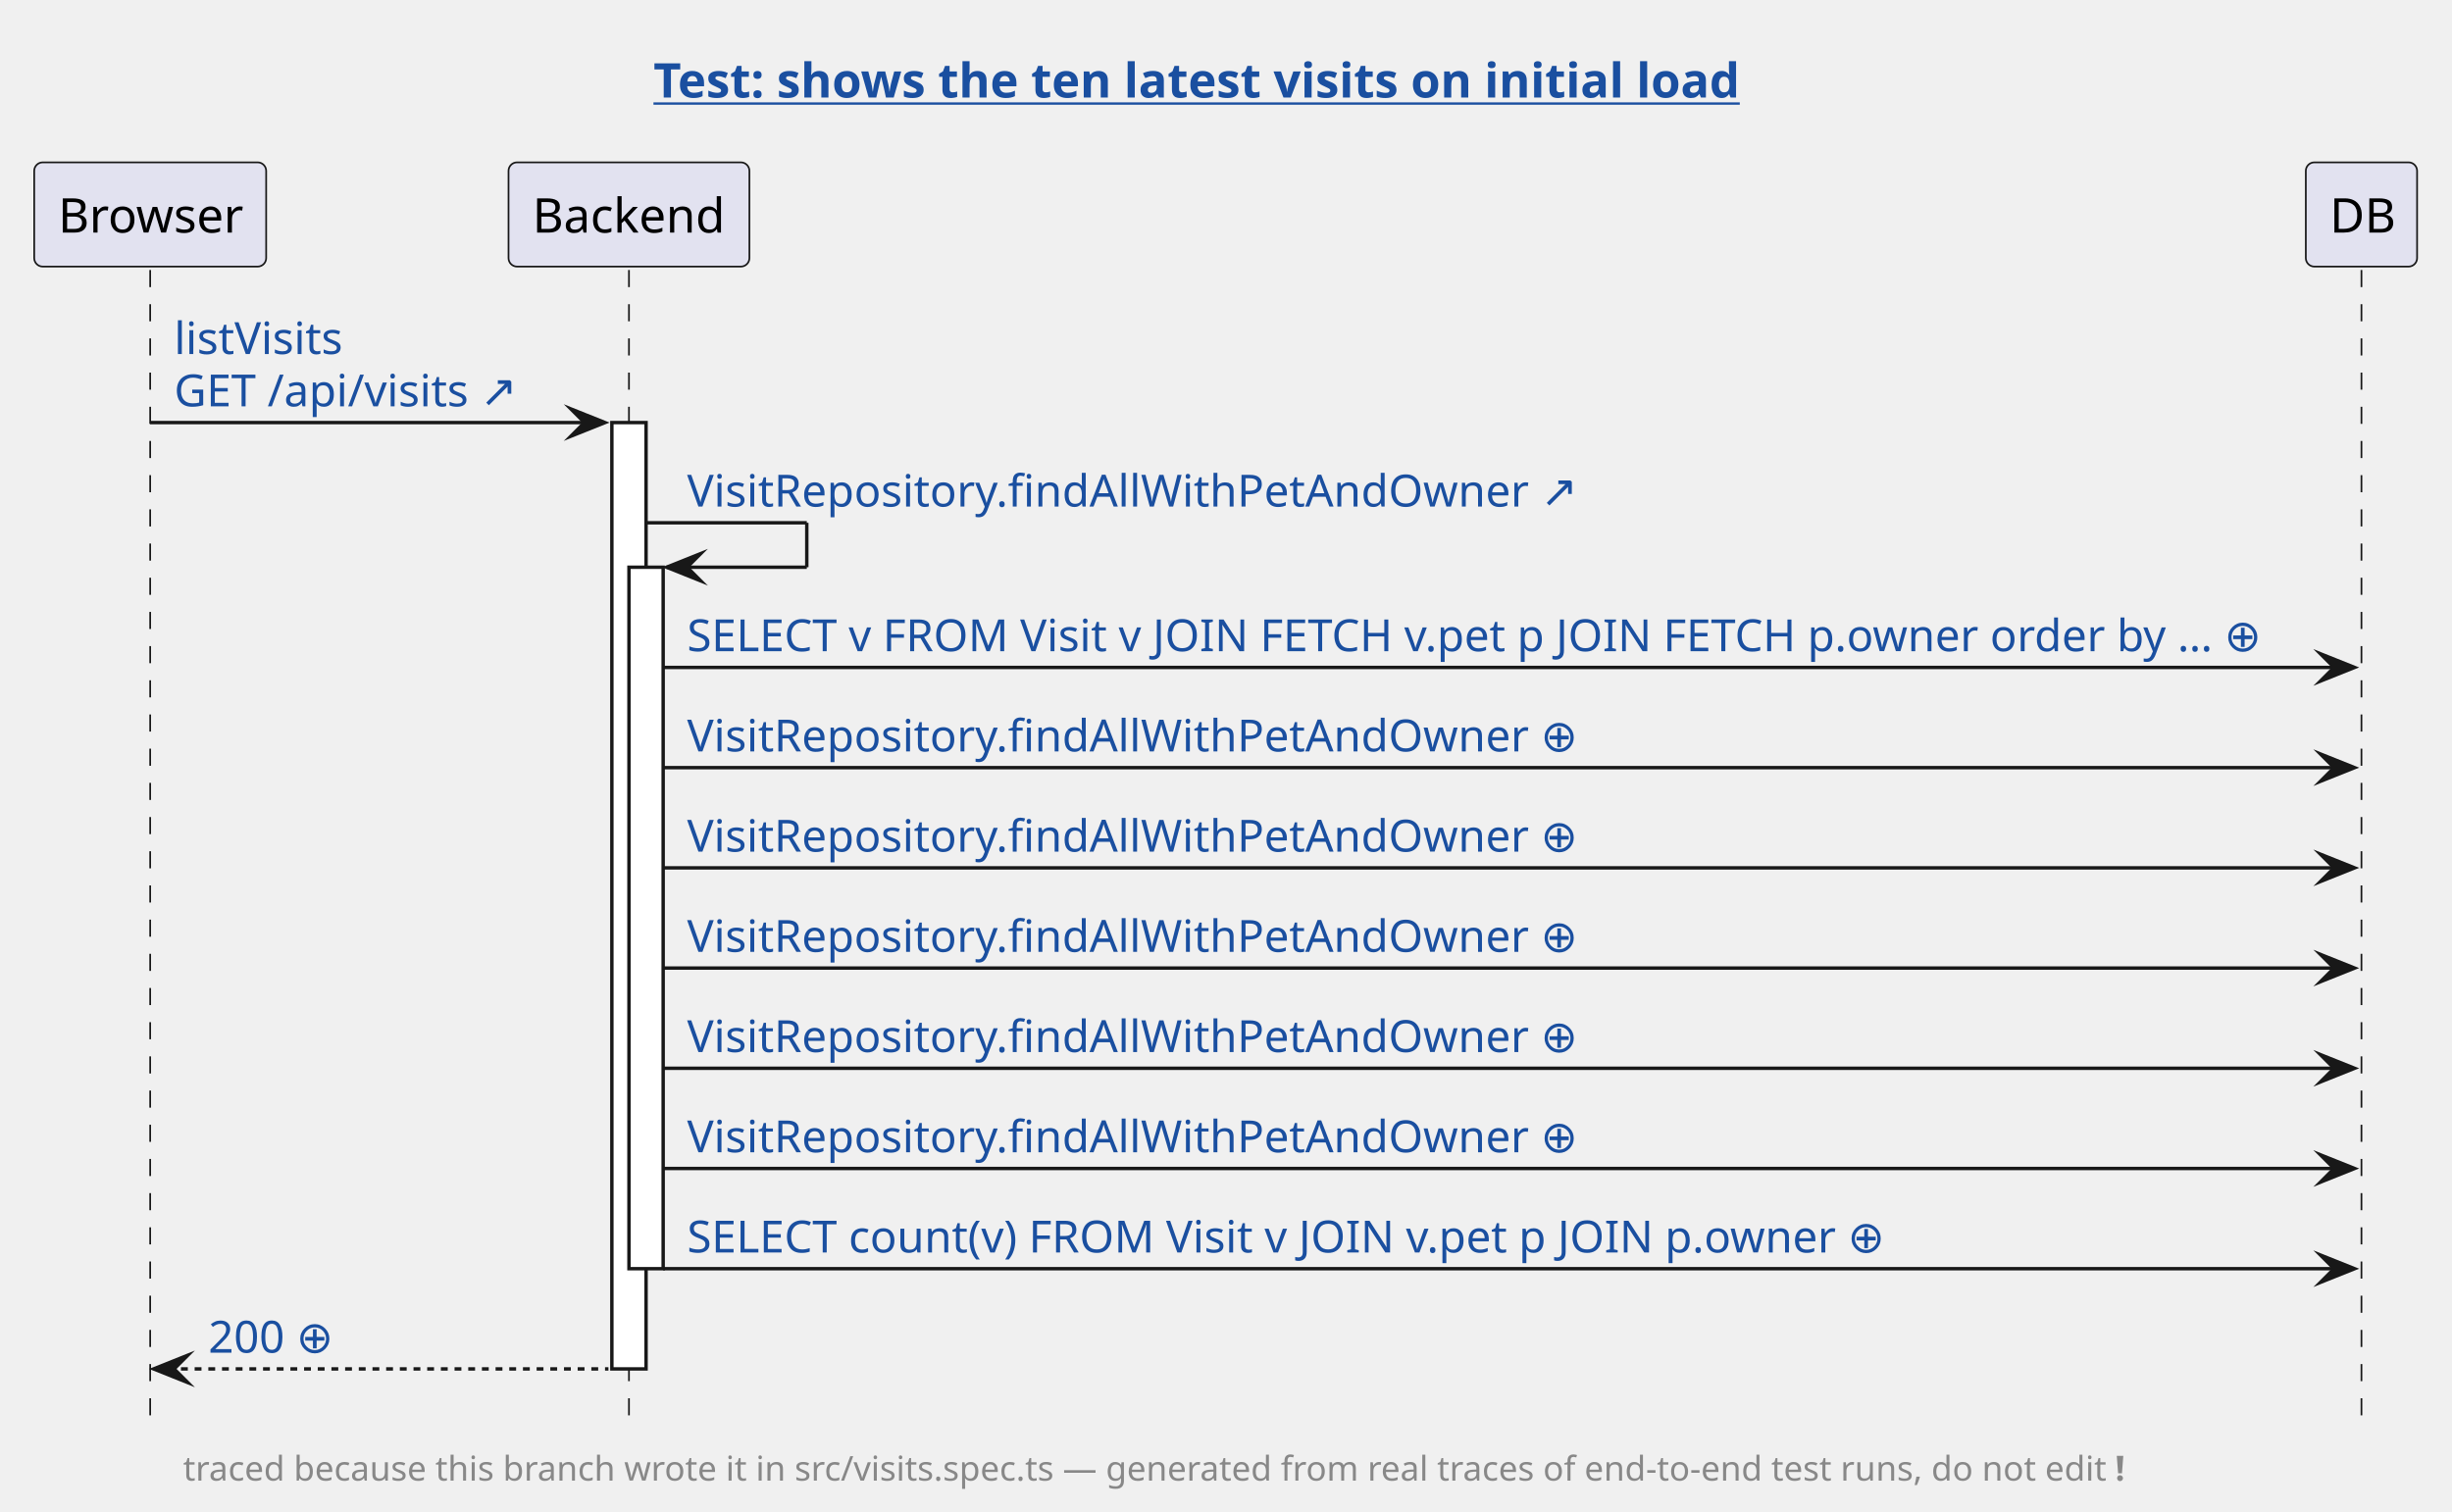
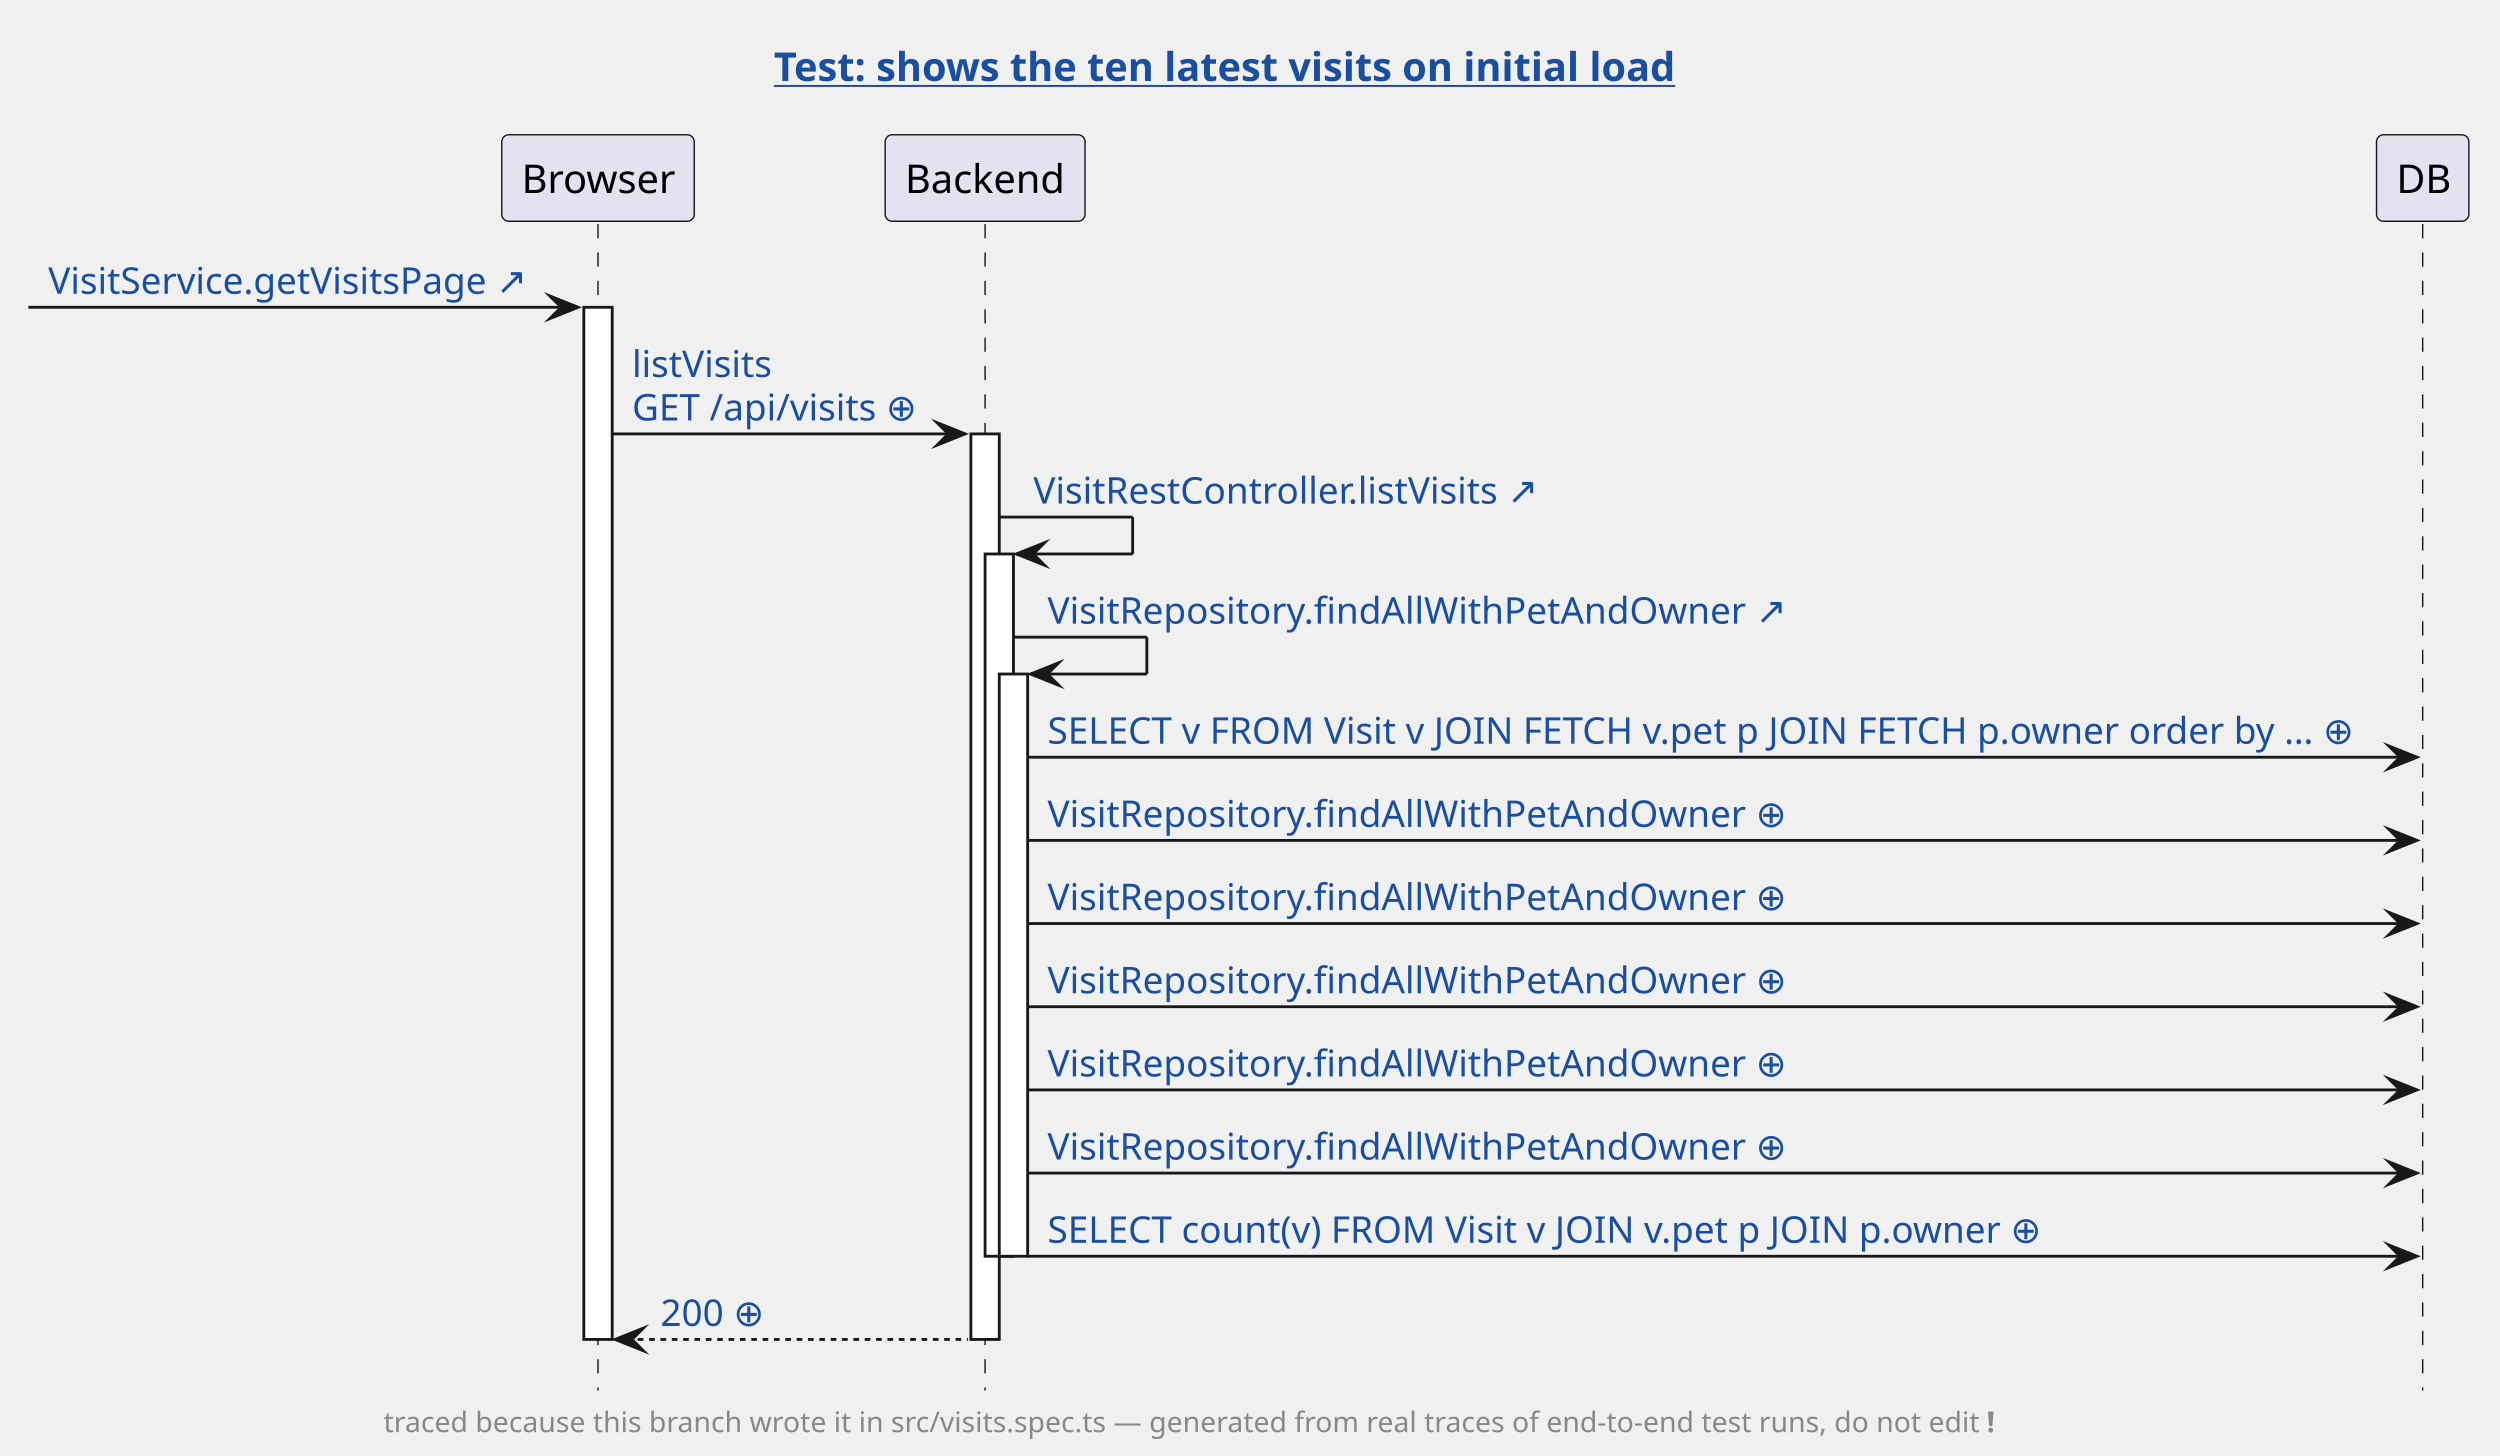
- <svg xmlns="http://www.w3.org/2000/svg" xmlns:xlink="http://www.w3.org/1999/xlink" version="1.1" data-diagram-type="SEQUENCE" style="width:717px;height:442px;background:#FFFFFF;" width="717px" height="442px" viewBox="0 0 717 442" zoomAndPan="magnify" preserveAspectRatio="none" contentStyleType="text/css">
+ <svg xmlns="http://www.w3.org/2000/svg" xmlns:xlink="http://www.w3.org/1999/xlink" version="1.1" data-diagram-type="SEQUENCE" style="width:881px;height:513px;background:#FFFFFF;" width="881px" height="513px" viewBox="0 0 881 513" zoomAndPan="magnify" preserveAspectRatio="none" contentStyleType="text/css">
  <defs />
  <g font-family="sans-serif" lengthAdjust="spacing">
    <g class="title" data-source-line="7">
      <a target="_top" href="src://petclinic-test/src/visits.spec.ts:37" xlink:href="src://petclinic-test/src/visits.spec.ts:37" xlink:type="simple" xlink:actuate="onRequest" xlink:show="new" title="Click to open the test" xlink:title="Click to open the test">
-         <text x="191.083" y="28.535" fill="#1A4FA0" font-size="14" textLength="333.628" font-weight="700" text-decoration="underline">Test: shows the ten latest visits on initial load</text>
+         <text x="272.697" y="28.535" fill="#1A4FA0" font-size="14" textLength="333.628" font-weight="700" text-decoration="underline">Test: shows the ten latest visits on initial load</text>
      </a>
    </g>
    <g class="participant-lifeline" data-qualified-name="Browser" data-entity-uid="part1" id="part1-lifeline" data-source-line="9">
      <g>
-         <rect x="40.417" y="78.977" width="8" height="339.416" fill="#000" fill-opacity="0" />
-         <line x1="43.917" y1="78.977" x2="43.917" y2="418.393" style="stroke:#181818;stroke-width:0.5;stroke-dasharray:5,5;" />
+         <rect x="207.238" y="78.977" width="8" height="411.037" fill="#000" fill-opacity="0" />
+         <line x1="210.738" y1="78.977" x2="210.738" y2="490.014" style="stroke:#181818;stroke-width:0.5;stroke-dasharray:5,5;" />
      </g>
+     </g>
+     <g>
+       <rect x="205.738" y="108.287" width="10" height="363.727" fill="#FFF" style="stroke:#181818;stroke-width:1;" />
    </g>
    <g class="participant-lifeline" data-qualified-name="Backend" data-entity-uid="part2" id="part2-lifeline" data-source-line="10">
      <g>
-         <rect x="180.418" y="78.977" width="8" height="339.416" fill="#000" fill-opacity="0" />
-         <line x1="183.918" y1="78.977" x2="183.918" y2="418.393" style="stroke:#181818;stroke-width:0.5;stroke-dasharray:5,5;" />
+         <rect x="343.646" y="78.977" width="8" height="411.037" fill="#000" fill-opacity="0" />
+         <line x1="347.146" y1="78.977" x2="347.146" y2="490.014" style="stroke:#181818;stroke-width:0.5;stroke-dasharray:5,5;" />
      </g>
    </g>
    <g>
-       <rect x="178.918" y="123.598" width="10" height="276.795" fill="#FFF" style="stroke:#181818;stroke-width:1;" />
+       <rect x="342.146" y="152.908" width="10" height="319.105" fill="#FFF" style="stroke:#181818;stroke-width:1;" />
    </g>
    <g>
-       <rect x="183.918" y="165.908" width="10" height="205.174" fill="#FFF" style="stroke:#181818;stroke-width:1;" />
+       <rect x="347.146" y="195.219" width="10" height="247.484" fill="#FFF" style="stroke:#181818;stroke-width:1;" />
+     </g>
+     <g>
+       <rect x="352.146" y="237.529" width="10" height="205.174" fill="#FFF" style="stroke:#181818;stroke-width:1;" />
    </g>
    <g class="participant-lifeline" data-qualified-name="DB" data-entity-uid="part3" id="part3-lifeline" data-source-line="11">
      <g>
-         <rect x="687.024" y="78.977" width="8" height="339.416" fill="#000" fill-opacity="0" />
-         <line x1="690.524" y1="78.977" x2="690.524" y2="418.393" style="stroke:#181818;stroke-width:0.5;stroke-dasharray:5,5;" />
+         <rect x="850.252" y="78.977" width="8" height="411.037" fill="#000" fill-opacity="0" />
+         <line x1="853.752" y1="78.977" x2="853.752" y2="490.014" style="stroke:#181818;stroke-width:0.5;stroke-dasharray:5,5;" />
      </g>
    </g>
    <g class="participant participant-head" data-qualified-name="Browser" data-entity-uid="part1" id="part1-head" data-source-line="9">
-       <rect x="10" y="47.488" width="67.833" height="30.488" fill="#E2E2F0" style="stroke:#181818;stroke-width:0.5;" rx="2.5" ry="2.5" />
-       <text x="17" y="68.023" fill="#000" font-size="14" textLength="53.833">Browser</text>
+       <rect x="176.821" y="47.488" width="67.833" height="30.488" fill="#E2E2F0" style="stroke:#181818;stroke-width:0.5;" rx="2.5" ry="2.5" />
+       <text x="183.821" y="68.023" fill="#000" font-size="14" textLength="53.833">Browser</text>
    </g>
    <g class="participant participant-head" data-qualified-name="Backend" data-entity-uid="part2" id="part2-head" data-source-line="10">
-       <rect x="148.699" y="47.488" width="70.438" height="30.488" fill="#E2E2F0" style="stroke:#181818;stroke-width:0.5;" rx="2.5" ry="2.5" />
-       <text x="155.699" y="68.023" fill="#000" font-size="14" textLength="56.438">Backend</text>
+       <rect x="311.928" y="47.488" width="70.438" height="30.488" fill="#E2E2F0" style="stroke:#181818;stroke-width:0.5;" rx="2.5" ry="2.5" />
+       <text x="318.928" y="68.023" fill="#000" font-size="14" textLength="56.438">Backend</text>
    </g>
    <g class="participant participant-head" data-qualified-name="DB" data-entity-uid="part3" id="part3-head" data-source-line="11">
-       <rect x="674.254" y="47.488" width="32.539" height="30.488" fill="#E2E2F0" style="stroke:#181818;stroke-width:0.5;" rx="2.5" ry="2.5" />
-       <text x="681.254" y="68.023" fill="#000" font-size="14" textLength="18.539">DB</text>
+       <rect x="837.483" y="47.488" width="32.539" height="30.488" fill="#E2E2F0" style="stroke:#181818;stroke-width:0.5;" rx="2.5" ry="2.5" />
+       <text x="844.483" y="68.023" fill="#000" font-size="14" textLength="18.539">DB</text>
    </g>
-     <g class="message" data-entity-1="part1" data-entity-2="part2" id="msg1" data-source-line="12">
-       <polygon points="166.918,119.598,176.918,123.598,166.918,127.598,170.918,123.598" fill="#181818" style="stroke:#181818;stroke-width:1;stroke-linejoin:miter;stroke-miterlimit:10;" />
-       <line x1="43.917" y1="123.598" x2="172.918" y2="123.598" style="stroke:#181818;stroke-width:1;" />
+     <g class="message" data-entity-1="part1" data-entity-2="part1" id="msg1" data-source-line="12">
+       <polygon points="193.738,104.287,203.738,108.287,193.738,112.287,197.738,108.287" fill="#181818" style="stroke:#181818;stroke-width:1;stroke-linejoin:miter;stroke-miterlimit:10;" />
+       <line x1="10" y1="108.287" x2="199.738" y2="108.287" style="stroke:#181818;stroke-width:1;" />
      <a target="_top" href="src://petclinic-frontend/src/app/visits/visits-page/visits-page.component.ts:50" xlink:href="src://petclinic-frontend/src/app/visits/visits-page/visits-page.component.ts:50" xlink:type="simple" xlink:actuate="onRequest" xlink:show="new" title="Click to open the line that sent this request: visits-page.component.ts:50" xlink:title="Click to open the line that sent this request: visits-page.component.ts:50">
-         <text x="50.917" y="103.545" fill="#1A4FA0" font-size="13" textLength="53.136">listVisits</text>
-       </a>
-       <a target="_top" href="src://petclinic-frontend/src/app/visits/visits-page/visits-page.component.ts:50" xlink:href="src://petclinic-frontend/src/app/visits/visits-page/visits-page.component.ts:50" xlink:type="simple" xlink:actuate="onRequest" xlink:show="new" title="Click to open the line that sent this request: visits-page.component.ts:50" xlink:title="Click to open the line that sent this request: visits-page.component.ts:50">
-         <text x="50.917" y="118.855" fill="#1A4FA0" font-size="13" textLength="111.001">GET /api/visits ↗</text>
+         <text x="17" y="103.545" fill="#1A4FA0" font-size="13" textLength="176.738">VisitService.getVisitsPage ↗</text>
      </a>
    </g>
-     <g class="message" data-entity-1="part2" data-entity-2="part2" id="msg2" data-source-line="14">
-       <line x1="188.918" y1="152.908" x2="235.918" y2="152.908" style="stroke:#181818;stroke-width:1;" />
-       <line x1="235.918" y1="152.908" x2="235.918" y2="165.908" style="stroke:#181818;stroke-width:1;" />
-       <line x1="194.918" y1="165.908" x2="235.918" y2="165.908" style="stroke:#181818;stroke-width:1;" />
-       <polygon points="204.918,161.908,194.918,165.908,204.918,169.908,200.918,165.908" fill="#181818" style="stroke:#181818;stroke-width:1;stroke-linejoin:miter;stroke-miterlimit:10;" />
-       <a target="_top" href="src://petclinic-backend/src/main/java/victor/training/petclinic/repository/VisitRepository.java:22" xlink:href="src://petclinic-backend/src/main/java/victor/training/petclinic/repository/VisitRepository.java:22" xlink:type="simple" xlink:actuate="onRequest" xlink:show="new" title="Click to open VisitRepository.findAllWithPetAndOwner" xlink:title="Click to open VisitRepository.findAllWithPetAndOwner">
-         <text x="200.918" y="148.166" fill="#1A4FA0" font-size="13" textLength="270.042">VisitRepository.findAllWithPetAndOwner ↗</text>
+     <g class="message" data-entity-1="part1" data-entity-2="part2" id="msg2" data-source-line="14">
+       <polygon points="330.146,148.908,340.146,152.908,330.146,156.908,334.146,152.908" fill="#181818" style="stroke:#181818;stroke-width:1;stroke-linejoin:miter;stroke-miterlimit:10;" />
+       <line x1="215.738" y1="152.908" x2="336.146" y2="152.908" style="stroke:#181818;stroke-width:1;" />
+       <a target="_top" href="genseq://09jss6p" xlink:href="genseq://09jss6p" xlink:type="simple" xlink:actuate="onRequest" xlink:show="new" title="Click for the request as it was sent" xlink:title="Click for the request as it was sent">
+         <text x="222.738" y="132.855" fill="#1A4FA0" font-size="13" textLength="53.136">listVisits</text>
+       </a>
+       <a target="_top" href="genseq://09jss6p" xlink:href="genseq://09jss6p" xlink:type="simple" xlink:actuate="onRequest" xlink:show="new" title="Click for the request as it was sent" xlink:title="Click for the request as it was sent">
+         <text x="222.738" y="148.166" fill="#1A4FA0" font-size="13" textLength="107.409">GET /api/visits ⊕</text>
      </a>
    </g>
-     <g class="message" data-entity-1="part2" data-entity-2="part3" id="msg3" data-source-line="16">
-       <polygon points="678.524,191.219,688.524,195.219,678.524,199.219,682.524,195.219" fill="#181818" style="stroke:#181818;stroke-width:1;stroke-linejoin:miter;stroke-miterlimit:10;" />
-       <line x1="193.918" y1="195.219" x2="684.524" y2="195.219" style="stroke:#181818;stroke-width:1;" />
-       <a target="_top" href="genseq://114roce" xlink:href="genseq://114roce" xlink:type="simple" xlink:actuate="onRequest" xlink:show="new" title="Click for the statement behind this call" xlink:title="Click for the statement behind this call">
-         <text x="200.918" y="190.477" fill="#1A4FA0" font-size="13" textLength="482.606">SELECT v FROM Visit v JOIN FETCH v.pet p JOIN FETCH p.owner order by … ⊕</text>
+     <g class="message" data-entity-1="part2" data-entity-2="part2" id="msg3" data-source-line="16">
+       <line x1="352.146" y1="182.219" x2="399.146" y2="182.219" style="stroke:#181818;stroke-width:1;" />
+       <line x1="399.146" y1="182.219" x2="399.146" y2="195.219" style="stroke:#181818;stroke-width:1;" />
+       <line x1="358.146" y1="195.219" x2="399.146" y2="195.219" style="stroke:#181818;stroke-width:1;" />
+       <polygon points="368.146,191.219,358.146,195.219,368.146,199.219,364.146,195.219" fill="#181818" style="stroke:#181818;stroke-width:1;stroke-linejoin:miter;stroke-miterlimit:10;" />
+       <a target="_top" href="src://petclinic-backend/src/main/java/victor/training/petclinic/rest/VisitRestController.java:54" xlink:href="src://petclinic-backend/src/main/java/victor/training/petclinic/rest/VisitRestController.java:54" xlink:type="simple" xlink:actuate="onRequest" xlink:show="new" title="Click to open VisitRestController.listVisits" xlink:title="Click to open VisitRestController.listVisits">
+         <text x="364.146" y="177.477" fill="#1A4FA0" font-size="13" textLength="192.112">VisitRestController.listVisits ↗</text>
      </a>
    </g>
-     <g class="message" data-entity-1="part2" data-entity-2="part3" id="msg4" data-source-line="17">
-       <polygon points="678.524,220.529,688.524,224.529,678.524,228.529,682.524,224.529" fill="#181818" style="stroke:#181818;stroke-width:1;stroke-linejoin:miter;stroke-miterlimit:10;" />
-       <line x1="193.918" y1="224.529" x2="684.524" y2="224.529" style="stroke:#181818;stroke-width:1;" />
-       <a target="_top" href="genseq://070fg5f" xlink:href="genseq://070fg5f" xlink:type="simple" xlink:actuate="onRequest" xlink:show="new" title="Click for the statement behind this call" xlink:title="Click for the statement behind this call">
-         <text x="200.918" y="219.787" fill="#1A4FA0" font-size="13" textLength="266.449">VisitRepository.findAllWithPetAndOwner ⊕</text>
+     <g class="message" data-entity-1="part2" data-entity-2="part2" id="msg4" data-source-line="18">
+       <line x1="357.146" y1="224.529" x2="404.146" y2="224.529" style="stroke:#181818;stroke-width:1;" />
+       <line x1="404.146" y1="224.529" x2="404.146" y2="237.529" style="stroke:#181818;stroke-width:1;" />
+       <line x1="363.146" y1="237.529" x2="404.146" y2="237.529" style="stroke:#181818;stroke-width:1;" />
+       <polygon points="373.146,233.529,363.146,237.529,373.146,241.529,369.146,237.529" fill="#181818" style="stroke:#181818;stroke-width:1;stroke-linejoin:miter;stroke-miterlimit:10;" />
+       <a target="_top" href="src://petclinic-backend/src/main/java/victor/training/petclinic/repository/VisitRepository.java:22" xlink:href="src://petclinic-backend/src/main/java/victor/training/petclinic/repository/VisitRepository.java:22" xlink:type="simple" xlink:actuate="onRequest" xlink:show="new" title="Click to open VisitRepository.findAllWithPetAndOwner" xlink:title="Click to open VisitRepository.findAllWithPetAndOwner">
+         <text x="369.146" y="219.787" fill="#1A4FA0" font-size="13" textLength="270.042">VisitRepository.findAllWithPetAndOwner ↗</text>
      </a>
    </g>
-     <g class="message" data-entity-1="part2" data-entity-2="part3" id="msg5" data-source-line="18">
-       <polygon points="678.524,249.84,688.524,253.84,678.524,257.84,682.524,253.84" fill="#181818" style="stroke:#181818;stroke-width:1;stroke-linejoin:miter;stroke-miterlimit:10;" />
-       <line x1="193.918" y1="253.84" x2="684.524" y2="253.84" style="stroke:#181818;stroke-width:1;" />
-       <a target="_top" href="genseq://0xm9qzg" xlink:href="genseq://0xm9qzg" xlink:type="simple" xlink:actuate="onRequest" xlink:show="new" title="Click for the statement behind this call" xlink:title="Click for the statement behind this call">
-         <text x="200.918" y="249.098" fill="#1A4FA0" font-size="13" textLength="266.449">VisitRepository.findAllWithPetAndOwner ⊕</text>
+     <g class="message" data-entity-1="part2" data-entity-2="part3" id="msg5" data-source-line="20">
+       <polygon points="841.752,262.84,851.752,266.84,841.752,270.84,845.752,266.84" fill="#181818" style="stroke:#181818;stroke-width:1;stroke-linejoin:miter;stroke-miterlimit:10;" />
+       <line x1="362.146" y1="266.84" x2="847.752" y2="266.84" style="stroke:#181818;stroke-width:1;" />
+       <a target="_top" href="genseq://114roce" xlink:href="genseq://114roce" xlink:type="simple" xlink:actuate="onRequest" xlink:show="new" title="Click for the statement behind this call" xlink:title="Click for the statement behind this call">
+         <text x="369.146" y="262.098" fill="#1A4FA0" font-size="13" textLength="482.606">SELECT v FROM Visit v JOIN FETCH v.pet p JOIN FETCH p.owner order by … ⊕</text>
      </a>
    </g>
-     <g class="message" data-entity-1="part2" data-entity-2="part3" id="msg6" data-source-line="19">
-       <polygon points="678.524,279.15,688.524,283.15,678.524,287.15,682.524,283.15" fill="#181818" style="stroke:#181818;stroke-width:1;stroke-linejoin:miter;stroke-miterlimit:10;" />
-       <line x1="193.918" y1="283.15" x2="684.524" y2="283.15" style="stroke:#181818;stroke-width:1;" />
-       <a target="_top" href="genseq://1heb9yw" xlink:href="genseq://1heb9yw" xlink:type="simple" xlink:actuate="onRequest" xlink:show="new" title="Click for the statement behind this call" xlink:title="Click for the statement behind this call">
-         <text x="200.918" y="278.408" fill="#1A4FA0" font-size="13" textLength="266.449">VisitRepository.findAllWithPetAndOwner ⊕</text>
+     <g class="message" data-entity-1="part2" data-entity-2="part3" id="msg6" data-source-line="21">
+       <polygon points="841.752,292.15,851.752,296.15,841.752,300.15,845.752,296.15" fill="#181818" style="stroke:#181818;stroke-width:1;stroke-linejoin:miter;stroke-miterlimit:10;" />
+       <line x1="362.146" y1="296.15" x2="847.752" y2="296.15" style="stroke:#181818;stroke-width:1;" />
+       <a target="_top" href="genseq://070fg5f" xlink:href="genseq://070fg5f" xlink:type="simple" xlink:actuate="onRequest" xlink:show="new" title="Click for the statement behind this call" xlink:title="Click for the statement behind this call">
+         <text x="369.146" y="291.408" fill="#1A4FA0" font-size="13" textLength="266.449">VisitRepository.findAllWithPetAndOwner ⊕</text>
      </a>
    </g>
-     <g class="message" data-entity-1="part2" data-entity-2="part3" id="msg7" data-source-line="20">
-       <polygon points="678.524,308.461,688.524,312.461,678.524,316.461,682.524,312.461" fill="#181818" style="stroke:#181818;stroke-width:1;stroke-linejoin:miter;stroke-miterlimit:10;" />
-       <line x1="193.918" y1="312.461" x2="684.524" y2="312.461" style="stroke:#181818;stroke-width:1;" />
-       <a target="_top" href="genseq://094wceq" xlink:href="genseq://094wceq" xlink:type="simple" xlink:actuate="onRequest" xlink:show="new" title="Click for the statement behind this call" xlink:title="Click for the statement behind this call">
-         <text x="200.918" y="307.719" fill="#1A4FA0" font-size="13" textLength="266.449">VisitRepository.findAllWithPetAndOwner ⊕</text>
+     <g class="message" data-entity-1="part2" data-entity-2="part3" id="msg7" data-source-line="22">
+       <polygon points="841.752,321.461,851.752,325.461,841.752,329.461,845.752,325.461" fill="#181818" style="stroke:#181818;stroke-width:1;stroke-linejoin:miter;stroke-miterlimit:10;" />
+       <line x1="362.146" y1="325.461" x2="847.752" y2="325.461" style="stroke:#181818;stroke-width:1;" />
+       <a target="_top" href="genseq://0xm9qzg" xlink:href="genseq://0xm9qzg" xlink:type="simple" xlink:actuate="onRequest" xlink:show="new" title="Click for the statement behind this call" xlink:title="Click for the statement behind this call">
+         <text x="369.146" y="320.719" fill="#1A4FA0" font-size="13" textLength="266.449">VisitRepository.findAllWithPetAndOwner ⊕</text>
      </a>
    </g>
-     <g class="message" data-entity-1="part2" data-entity-2="part3" id="msg8" data-source-line="21">
-       <polygon points="678.524,337.771,688.524,341.771,678.524,345.771,682.524,341.771" fill="#181818" style="stroke:#181818;stroke-width:1;stroke-linejoin:miter;stroke-miterlimit:10;" />
-       <line x1="193.918" y1="341.771" x2="684.524" y2="341.771" style="stroke:#181818;stroke-width:1;" />
-       <a target="_top" href="genseq://0cvbten" xlink:href="genseq://0cvbten" xlink:type="simple" xlink:actuate="onRequest" xlink:show="new" title="Click for the statement behind this call" xlink:title="Click for the statement behind this call">
-         <text x="200.918" y="337.029" fill="#1A4FA0" font-size="13" textLength="266.449">VisitRepository.findAllWithPetAndOwner ⊕</text>
+     <g class="message" data-entity-1="part2" data-entity-2="part3" id="msg8" data-source-line="23">
+       <polygon points="841.752,350.771,851.752,354.771,841.752,358.771,845.752,354.771" fill="#181818" style="stroke:#181818;stroke-width:1;stroke-linejoin:miter;stroke-miterlimit:10;" />
+       <line x1="362.146" y1="354.771" x2="847.752" y2="354.771" style="stroke:#181818;stroke-width:1;" />
+       <a target="_top" href="genseq://1heb9yw" xlink:href="genseq://1heb9yw" xlink:type="simple" xlink:actuate="onRequest" xlink:show="new" title="Click for the statement behind this call" xlink:title="Click for the statement behind this call">
+         <text x="369.146" y="350.029" fill="#1A4FA0" font-size="13" textLength="266.449">VisitRepository.findAllWithPetAndOwner ⊕</text>
      </a>
    </g>
-     <g class="message" data-entity-1="part2" data-entity-2="part3" id="msg9" data-source-line="22">
-       <polygon points="678.524,367.082,688.524,371.082,678.524,375.082,682.524,371.082" fill="#181818" style="stroke:#181818;stroke-width:1;stroke-linejoin:miter;stroke-miterlimit:10;" />
-       <line x1="193.918" y1="371.082" x2="684.524" y2="371.082" style="stroke:#181818;stroke-width:1;" />
-       <a target="_top" href="genseq://0gohwr7" xlink:href="genseq://0gohwr7" xlink:type="simple" xlink:actuate="onRequest" xlink:show="new" title="Click for the statement behind this call" xlink:title="Click for the statement behind this call">
-         <text x="200.918" y="366.34" fill="#1A4FA0" font-size="13" textLength="362.546">SELECT count(v) FROM Visit v JOIN v.pet p JOIN p.owner ⊕</text>
+     <g class="message" data-entity-1="part2" data-entity-2="part3" id="msg9" data-source-line="24">
+       <polygon points="841.752,380.082,851.752,384.082,841.752,388.082,845.752,384.082" fill="#181818" style="stroke:#181818;stroke-width:1;stroke-linejoin:miter;stroke-miterlimit:10;" />
+       <line x1="362.146" y1="384.082" x2="847.752" y2="384.082" style="stroke:#181818;stroke-width:1;" />
+       <a target="_top" href="genseq://094wceq" xlink:href="genseq://094wceq" xlink:type="simple" xlink:actuate="onRequest" xlink:show="new" title="Click for the statement behind this call" xlink:title="Click for the statement behind this call">
+         <text x="369.146" y="379.34" fill="#1A4FA0" font-size="13" textLength="266.449">VisitRepository.findAllWithPetAndOwner ⊕</text>
      </a>
    </g>
-     <g class="message" data-entity-1="part2" data-entity-2="part1" id="msg10" data-source-line="24">
-       <polygon points="54.917,396.393,44.917,400.393,54.917,404.393,50.917,400.393" fill="#181818" style="stroke:#181818;stroke-width:1;stroke-linejoin:miter;stroke-miterlimit:10;" />
-       <line x1="48.917" y1="400.393" x2="177.918" y2="400.393" style="stroke:#181818;stroke-width:1;stroke-dasharray:2,2;" />
+     <g class="message" data-entity-1="part2" data-entity-2="part3" id="msg10" data-source-line="25">
+       <polygon points="841.752,409.393,851.752,413.393,841.752,417.393,845.752,413.393" fill="#181818" style="stroke:#181818;stroke-width:1;stroke-linejoin:miter;stroke-miterlimit:10;" />
+       <line x1="362.146" y1="413.393" x2="847.752" y2="413.393" style="stroke:#181818;stroke-width:1;" />
+       <a target="_top" href="genseq://0cvbten" xlink:href="genseq://0cvbten" xlink:type="simple" xlink:actuate="onRequest" xlink:show="new" title="Click for the statement behind this call" xlink:title="Click for the statement behind this call">
+         <text x="369.146" y="408.65" fill="#1A4FA0" font-size="13" textLength="266.449">VisitRepository.findAllWithPetAndOwner ⊕</text>
+       </a>
+     </g>
+     <g class="message" data-entity-1="part2" data-entity-2="part3" id="msg11" data-source-line="26">
+       <polygon points="841.752,438.703,851.752,442.703,841.752,446.703,845.752,442.703" fill="#181818" style="stroke:#181818;stroke-width:1;stroke-linejoin:miter;stroke-miterlimit:10;" />
+       <line x1="362.146" y1="442.703" x2="847.752" y2="442.703" style="stroke:#181818;stroke-width:1;" />
+       <a target="_top" href="genseq://0gohwr7" xlink:href="genseq://0gohwr7" xlink:type="simple" xlink:actuate="onRequest" xlink:show="new" title="Click for the statement behind this call" xlink:title="Click for the statement behind this call">
+         <text x="369.146" y="437.961" fill="#1A4FA0" font-size="13" textLength="362.546">SELECT count(v) FROM Visit v JOIN v.pet p JOIN p.owner ⊕</text>
+       </a>
+     </g>
+     <g class="message" data-entity-1="part2" data-entity-2="part1" id="msg12" data-source-line="29">
+       <polygon points="226.738,468.014,216.738,472.014,226.738,476.014,222.738,472.014" fill="#181818" style="stroke:#181818;stroke-width:1;stroke-linejoin:miter;stroke-miterlimit:10;" />
+       <line x1="220.738" y1="472.014" x2="341.146" y2="472.014" style="stroke:#181818;stroke-width:1;stroke-dasharray:2,2;" />
      <a target="_top" href="genseq://1gl89nl" xlink:href="genseq://1gl89nl" xlink:type="simple" xlink:actuate="onRequest" xlink:show="new" title="Click for this call’s JSON body" xlink:title="Click for this call’s JSON body">
-         <text x="60.917" y="395.65" fill="#1A4FA0" font-size="13" textLength="38.181">200 ⊕</text>
+         <text x="232.738" y="467.271" fill="#1A4FA0" font-size="13" textLength="38.181">200 ⊕</text>
      </a>
    </g>
    <g class="footer" data-source-line="8">
-       <text x="53.552" y="433.061" fill="#888" font-size="10" textLength="608.688">traced because this branch wrote it in src/visits.spec.ts — generated from real traces of end-to-end test runs, do not edit ❗</text>
+       <text x="135.167" y="504.682" fill="#888" font-size="10" textLength="608.688">traced because this branch wrote it in src/visits.spec.ts — generated from real traces of end-to-end test runs, do not edit ❗</text>
    </g>
  </g>
</svg>
